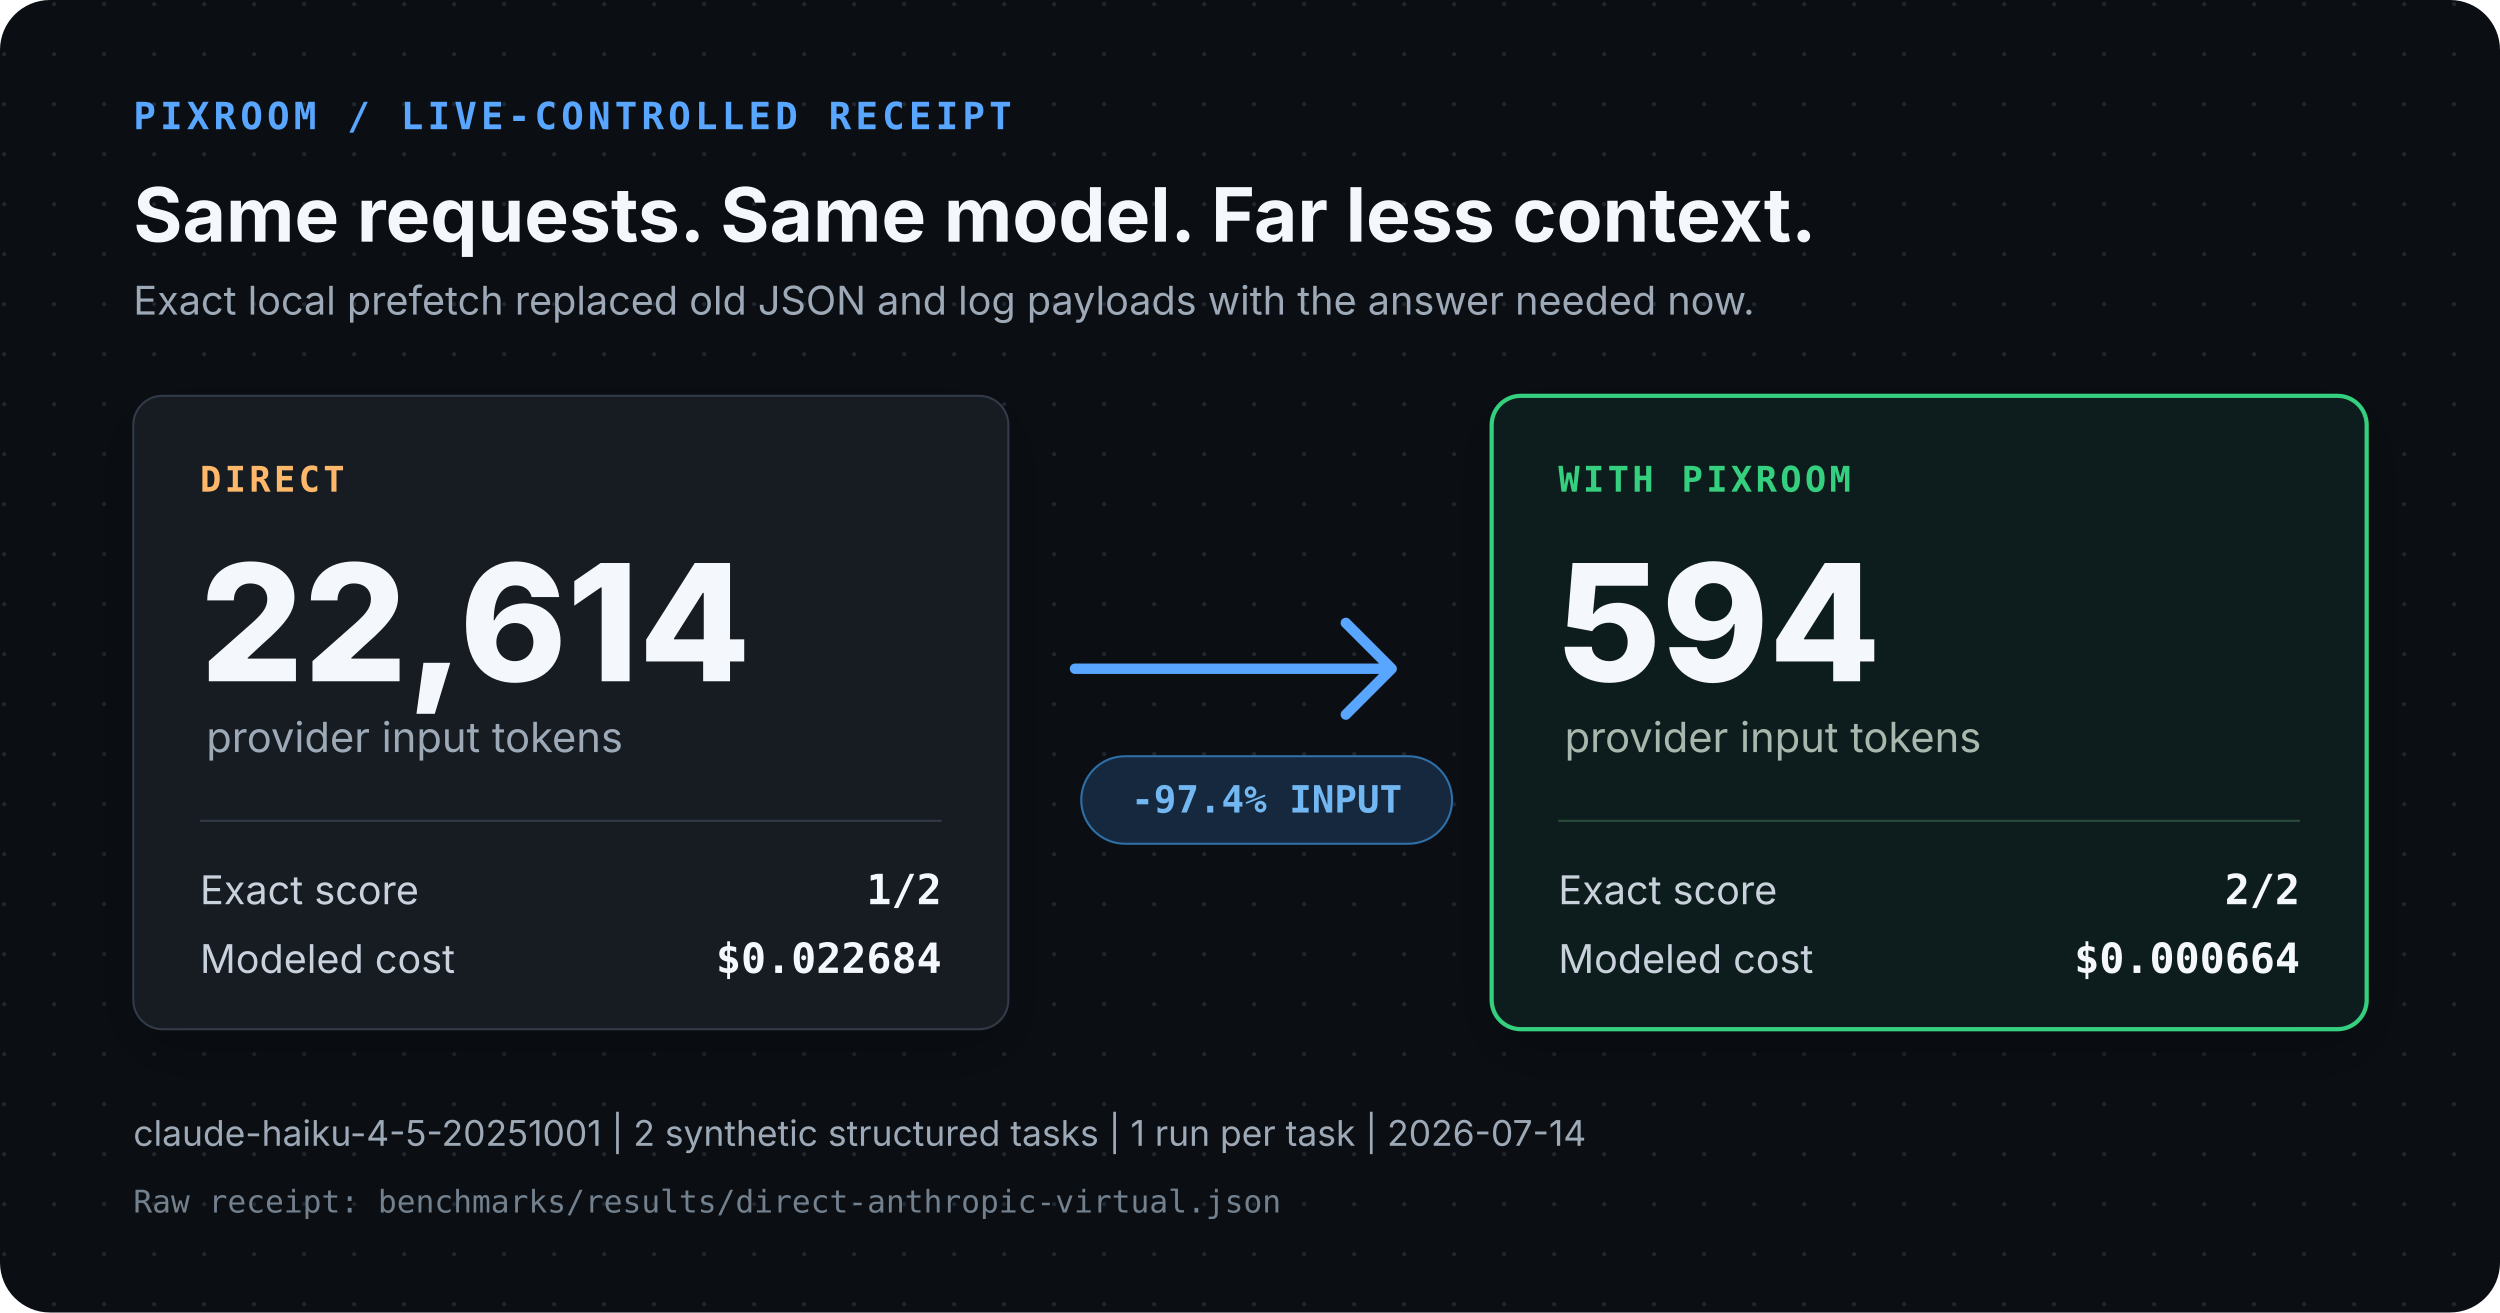
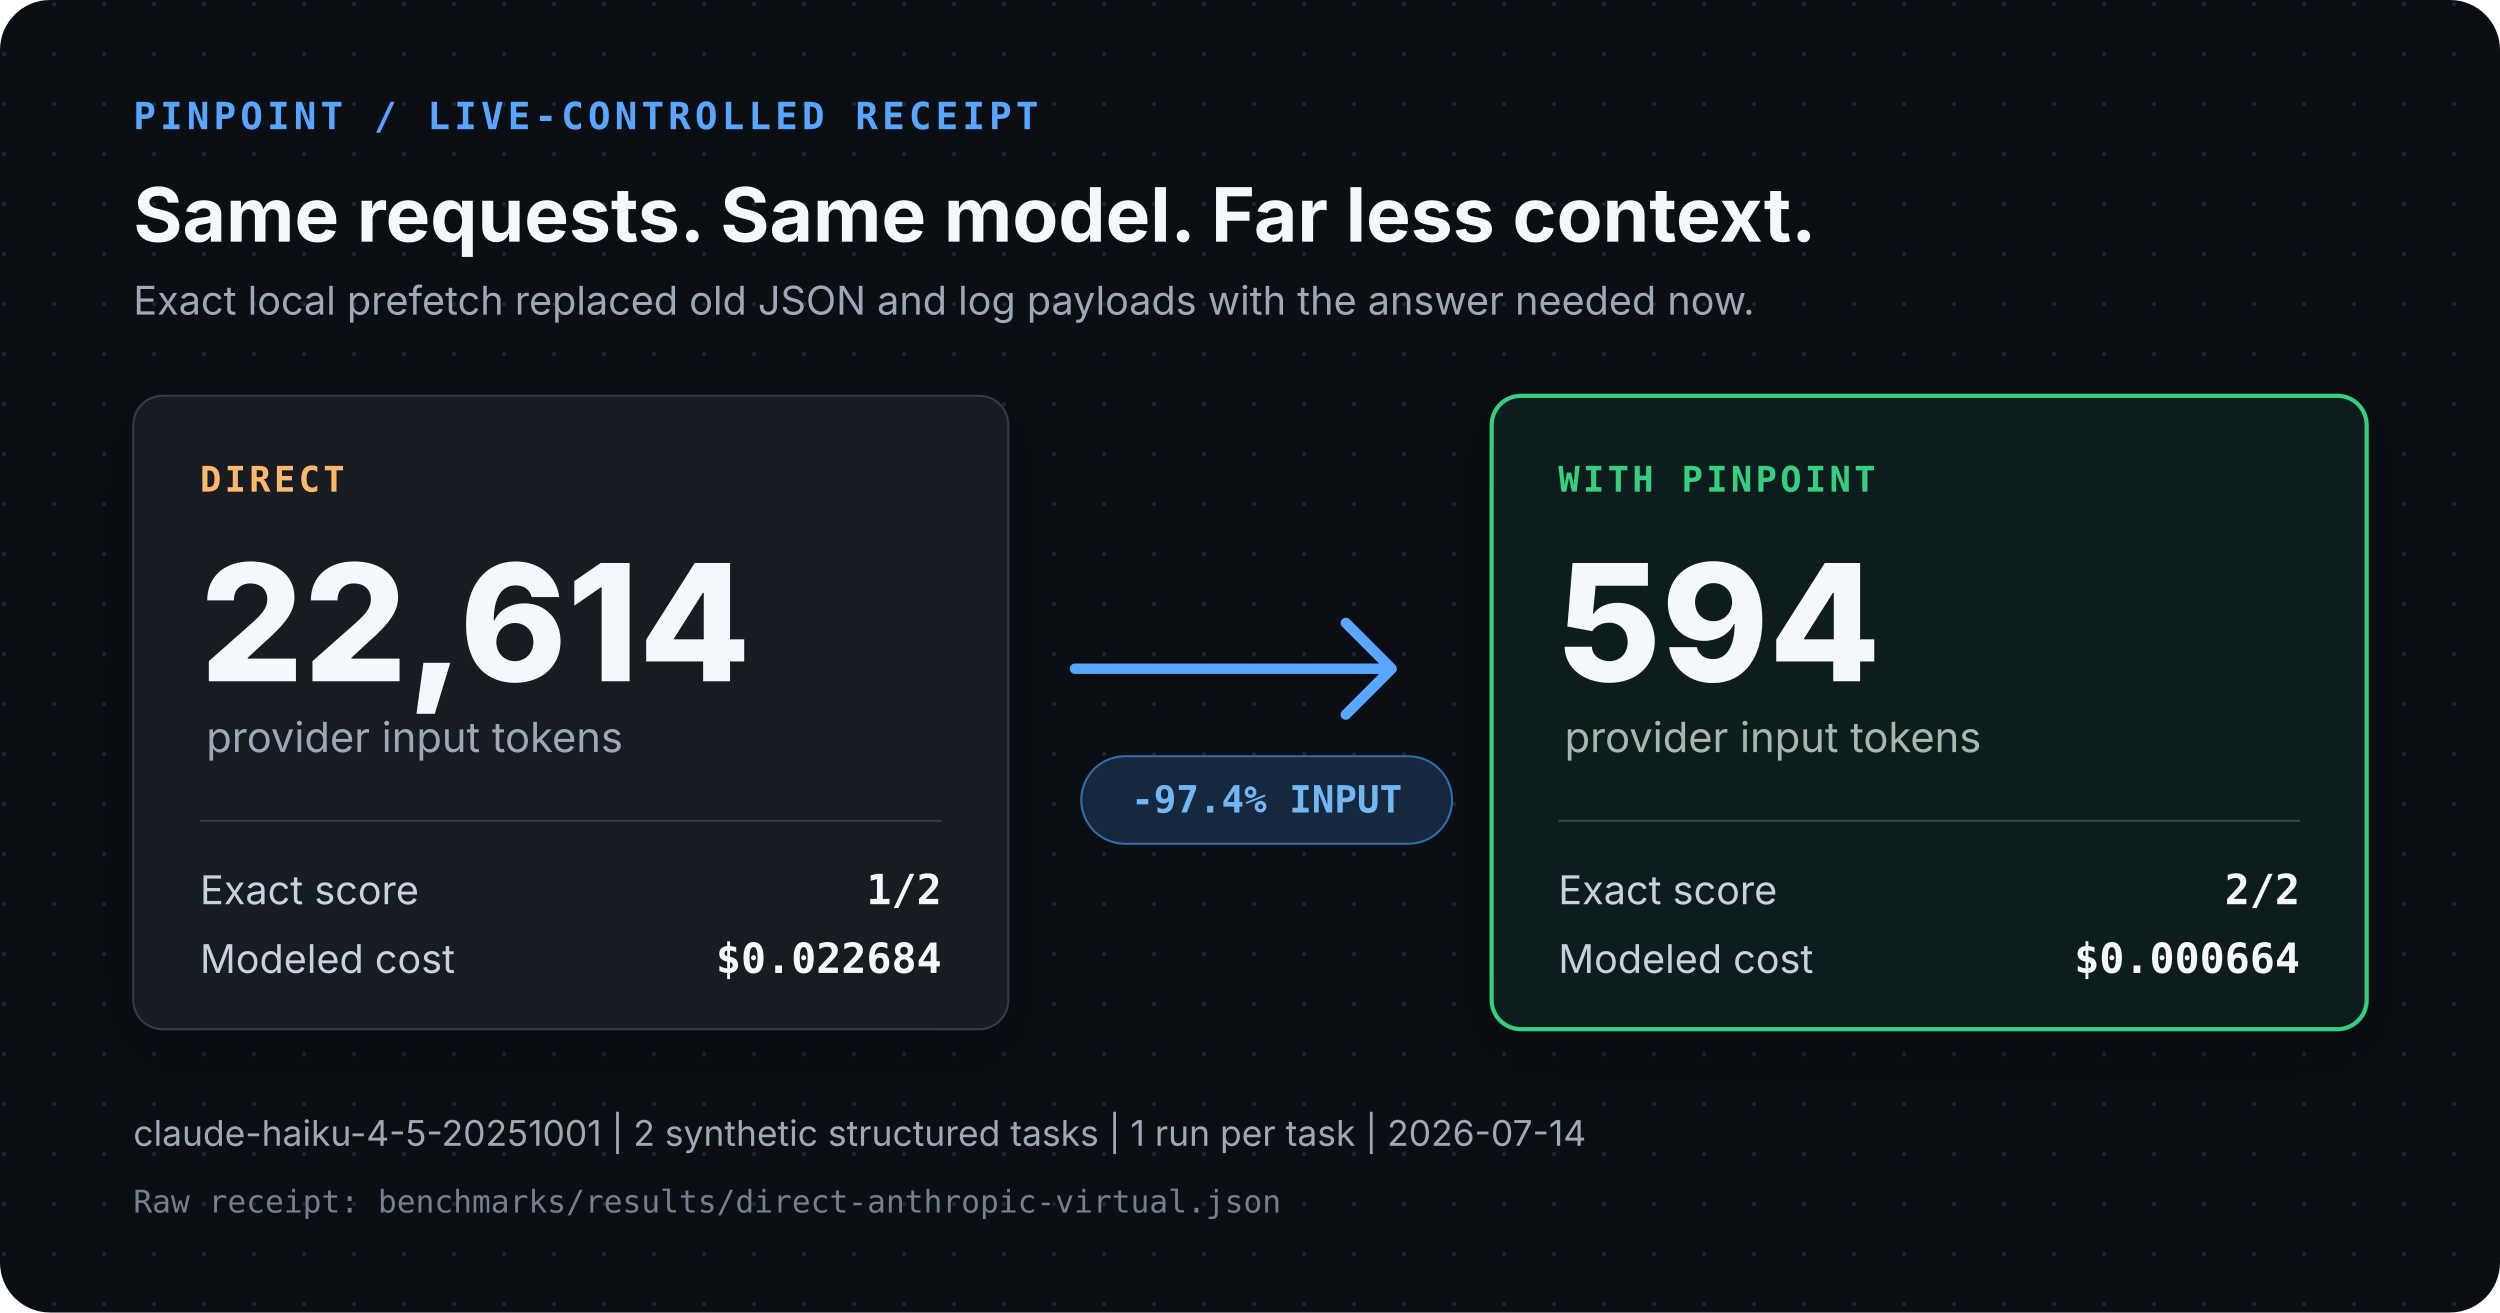
<svg xmlns="http://www.w3.org/2000/svg" width="1200" height="630" viewBox="0 0 1200 630" role="img" aria-labelledby="title description">
  <defs>
    <pattern id="dots" width="24" height="24" patternUnits="userSpaceOnUse">
      <circle cx="2" cy="2" r="1" fill="#26313d" />
    </pattern>
    <filter id="shadow" x="-10%" y="-10%" width="120%" height="130%">
      <feDropShadow dx="0" dy="10" stdDeviation="14" flood-color="#000000" flood-opacity="0.28" />
    </filter>
  </defs>
  <rect width="1200" height="630" rx="24" fill="#0b0f14" />
  <rect width="1200" height="630" rx="24" fill="url(#dots)" opacity="0.72" />
-   <text x="64" y="62" fill="#58a6ff" font-family="ui-monospace, SFMono-Regular, Menlo, Consolas, monospace" font-size="18" font-weight="700" letter-spacing="2">PIXROOM / LIVE-CONTROLLED RECEIPT</text>
+   <text x="64" y="62" fill="#58a6ff" font-family="ui-monospace, SFMono-Regular, Menlo, Consolas, monospace" font-size="18" font-weight="700" letter-spacing="2">PINPOINT / LIVE-CONTROLLED RECEIPT</text>
  <text x="64" y="116" fill="#f4f7fb" font-family="ui-sans-serif, -apple-system, BlinkMacSystemFont, Segoe UI, sans-serif" font-size="36" font-weight="750">Same requests. Same model. Far less context.</text>
  <text x="64" y="151" fill="#9da9b6" font-family="ui-sans-serif, -apple-system, BlinkMacSystemFont, Segoe UI, sans-serif" font-size="19">Exact local prefetch replaced old JSON and log payloads with the answer needed now.</text>
  <g filter="url(#shadow)">
    <rect x="64" y="190" width="420" height="304" rx="14" fill="#151b23" stroke="#303a46" />
    <text x="96" y="236" fill="#ffb86b" font-family="ui-monospace, SFMono-Regular, Menlo, Consolas, monospace" font-size="17" font-weight="700" letter-spacing="1.6">DIRECT</text>
    <text x="96" y="327" fill="#f4f7fb" font-family="ui-sans-serif, -apple-system, BlinkMacSystemFont, Segoe UI, sans-serif" font-size="78" font-weight="780">22,614</text>
    <text x="99" y="361" fill="#9da9b6" font-family="ui-sans-serif, -apple-system, BlinkMacSystemFont, Segoe UI, sans-serif" font-size="20">provider input tokens</text>
    <line x1="96" y1="394" x2="452" y2="394" stroke="#303a46" />
    <text x="96" y="434" fill="#c8d1dc" font-family="ui-sans-serif, -apple-system, BlinkMacSystemFont, Segoe UI, sans-serif" font-size="19">Exact score</text>
    <text x="452" y="434" text-anchor="end" fill="#f4f7fb" font-family="ui-monospace, SFMono-Regular, Menlo, Consolas, monospace" font-size="20" font-weight="700">1/2</text>
    <text x="96" y="467" fill="#c8d1dc" font-family="ui-sans-serif, -apple-system, BlinkMacSystemFont, Segoe UI, sans-serif" font-size="19">Modeled cost</text>
    <text x="452" y="467" text-anchor="end" fill="#f4f7fb" font-family="ui-monospace, SFMono-Regular, Menlo, Consolas, monospace" font-size="20" font-weight="700">$0.022684</text>
    <rect x="716" y="190" width="420" height="304" rx="14" fill="#111f1a" stroke="#35d07f" stroke-width="2" />
-     <text x="748" y="236" fill="#35d07f" font-family="ui-monospace, SFMono-Regular, Menlo, Consolas, monospace" font-size="17" font-weight="700" letter-spacing="1.6">WITH PIXROOM</text>
+     <text x="748" y="236" fill="#35d07f" font-family="ui-monospace, SFMono-Regular, Menlo, Consolas, monospace" font-size="17" font-weight="700" letter-spacing="1.6">WITH PINPOINT</text>
    <text x="748" y="327" fill="#f4f7fb" font-family="ui-sans-serif, -apple-system, BlinkMacSystemFont, Segoe UI, sans-serif" font-size="78" font-weight="780">594</text>
    <text x="751" y="361" fill="#a9b8af" font-family="ui-sans-serif, -apple-system, BlinkMacSystemFont, Segoe UI, sans-serif" font-size="20">provider input tokens</text>
    <line x1="748" y1="394" x2="1104" y2="394" stroke="#294c3b" />
    <text x="748" y="434" fill="#c8d1dc" font-family="ui-sans-serif, -apple-system, BlinkMacSystemFont, Segoe UI, sans-serif" font-size="19">Exact score</text>
    <text x="1104" y="434" text-anchor="end" fill="#f4f7fb" font-family="ui-monospace, SFMono-Regular, Menlo, Consolas, monospace" font-size="20" font-weight="700">2/2</text>
    <text x="748" y="467" fill="#c8d1dc" font-family="ui-sans-serif, -apple-system, BlinkMacSystemFont, Segoe UI, sans-serif" font-size="19">Modeled cost</text>
    <text x="1104" y="467" text-anchor="end" fill="#f4f7fb" font-family="ui-monospace, SFMono-Regular, Menlo, Consolas, monospace" font-size="20" font-weight="700">$0.000664</text>
  </g>
  <path d="M516 321 H668 M646 299 L668 321 L646 343" fill="none" stroke="#58a6ff" stroke-width="5" stroke-linecap="round" stroke-linejoin="round" />
  <rect x="519" y="363" width="178" height="42" rx="21" fill="#15283d" stroke="#2f6fa8" />
  <text x="608" y="390" text-anchor="middle" fill="#72b7f2" font-family="ui-monospace, SFMono-Regular, Menlo, Consolas, monospace" font-size="18" font-weight="700">-97.4% INPUT</text>
  <text x="64" y="550" fill="#9da9b6" font-family="ui-sans-serif, -apple-system, BlinkMacSystemFont, Segoe UI, sans-serif" font-size="17">claude-haiku-4-5-20251001  |  2 synthetic structured tasks  |  1 run per task  |  2026-07-14</text>
  <text x="64" y="582" fill="#73808d" font-family="ui-monospace, SFMono-Regular, Menlo, Consolas, monospace" font-size="15">Raw receipt: benchmarks/results/direct-anthropic-virtual.json</text>
</svg>
